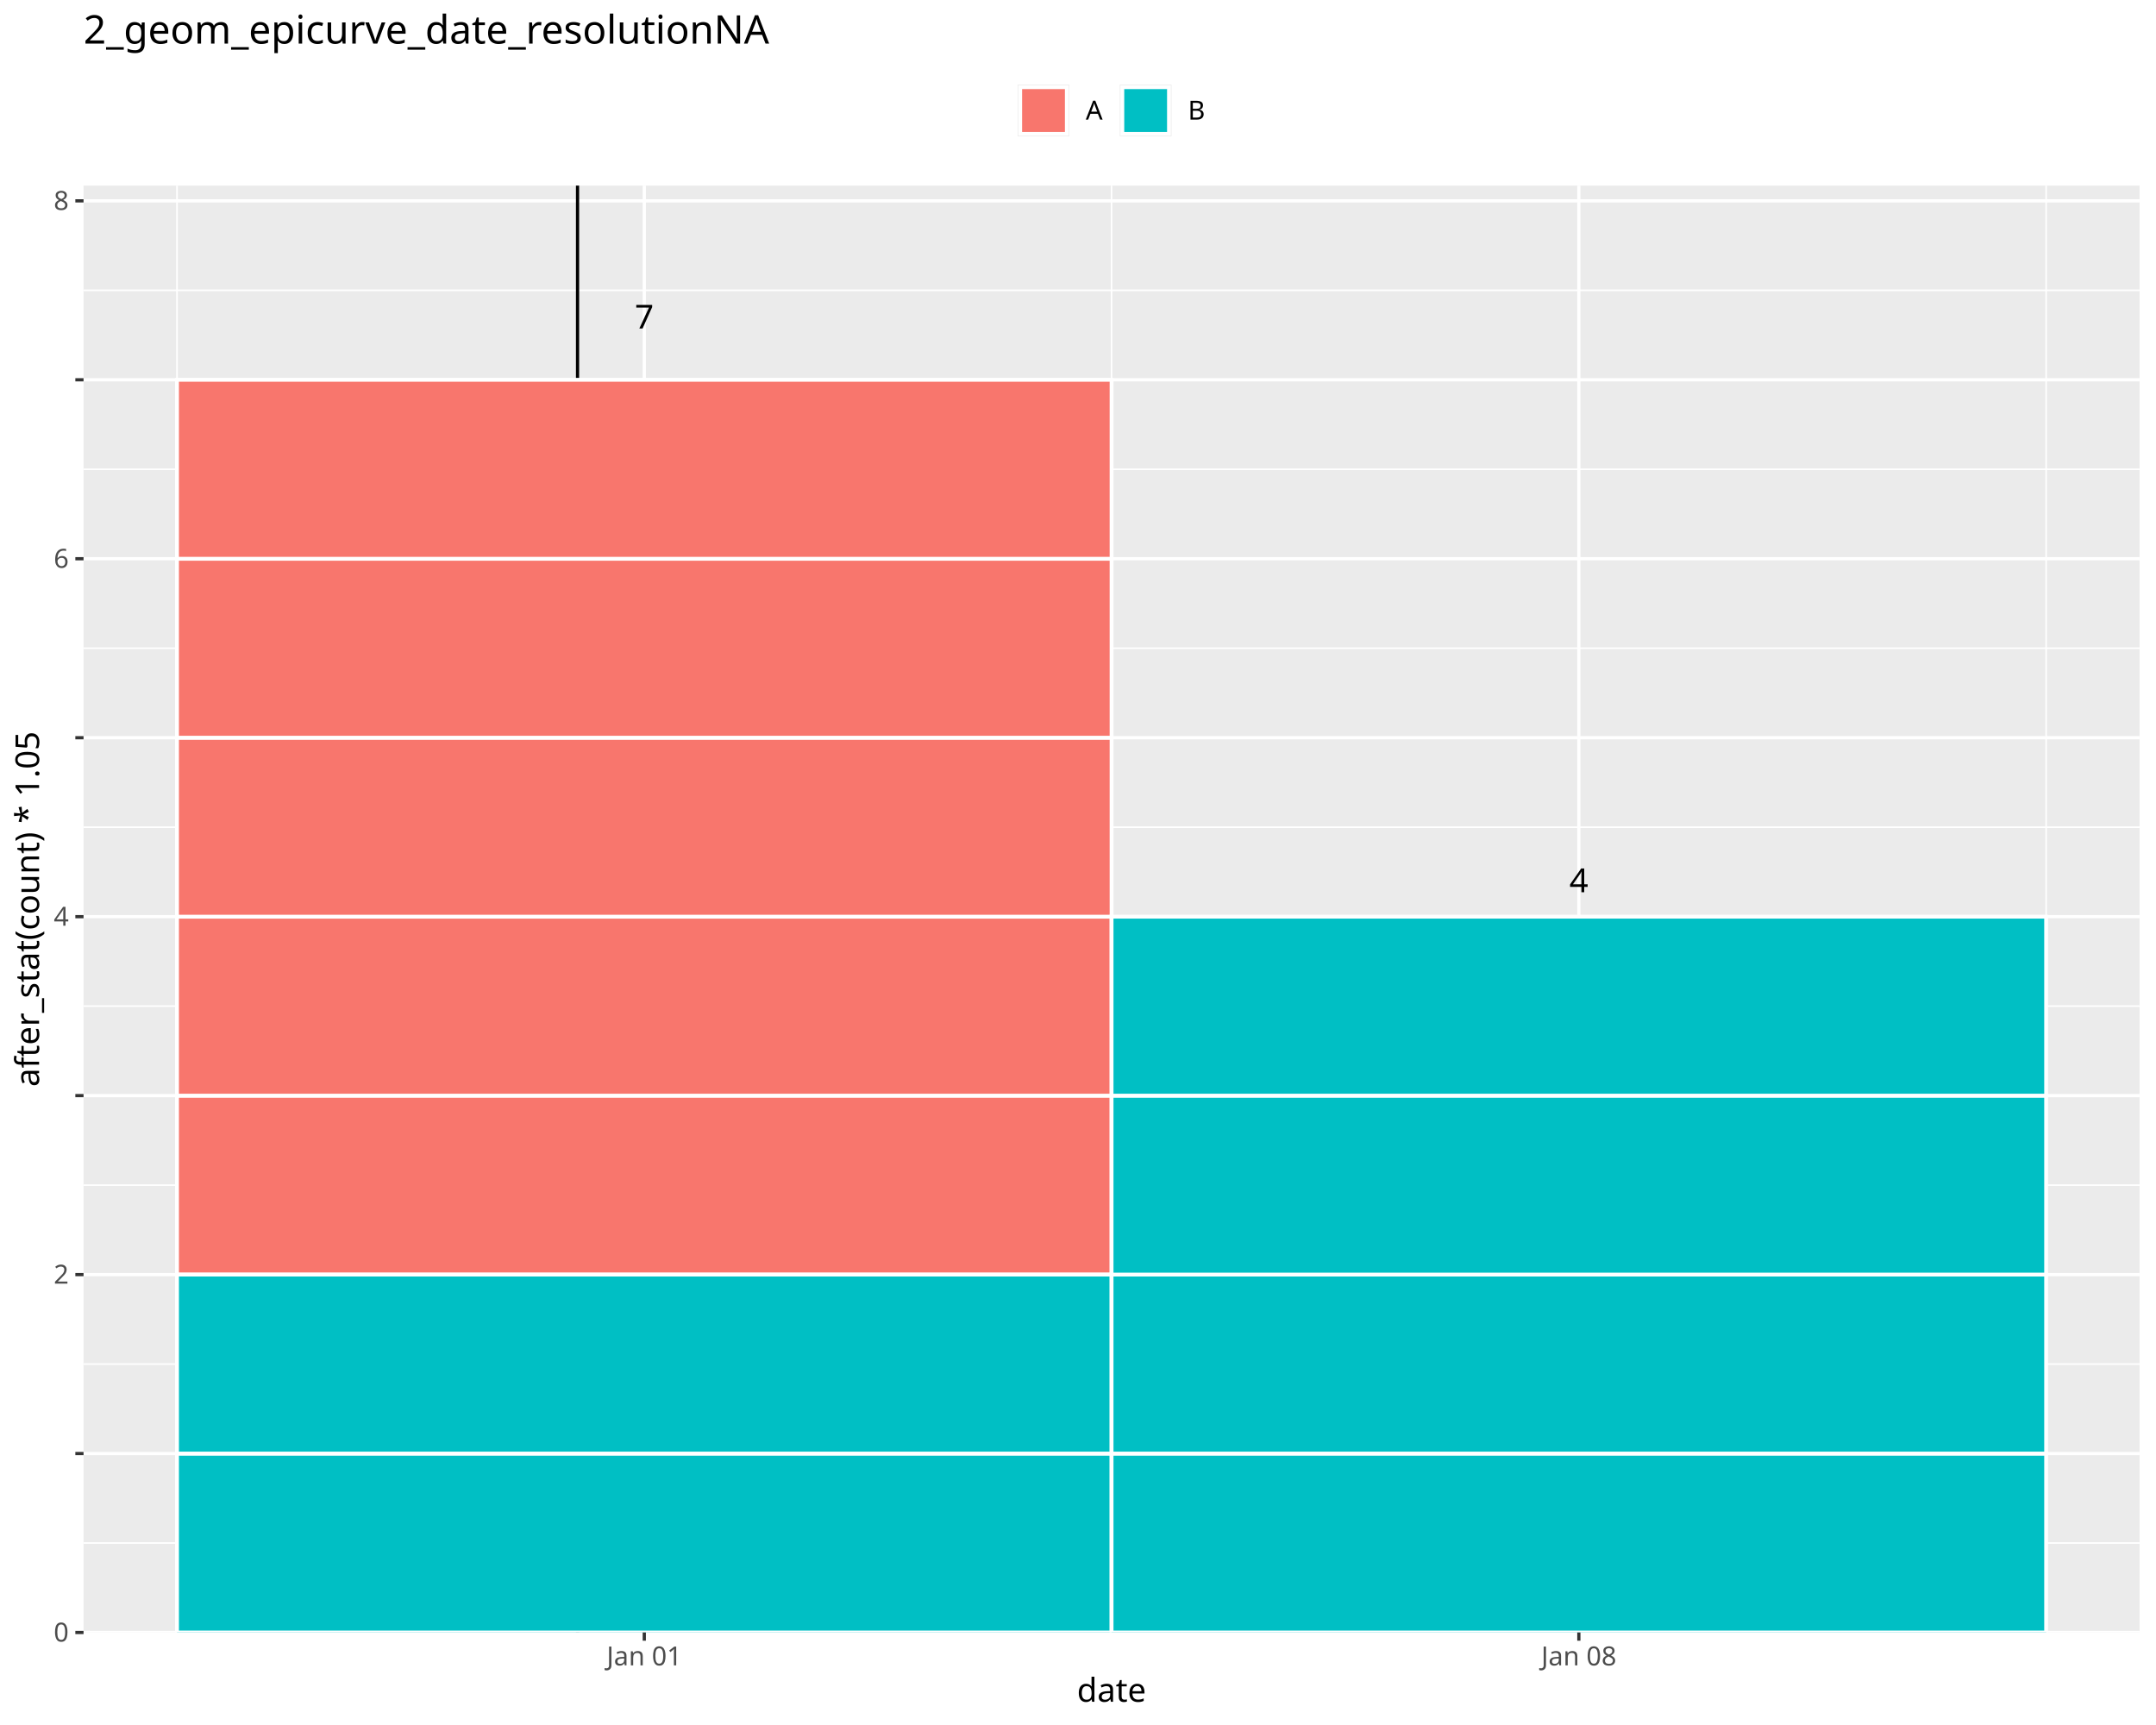
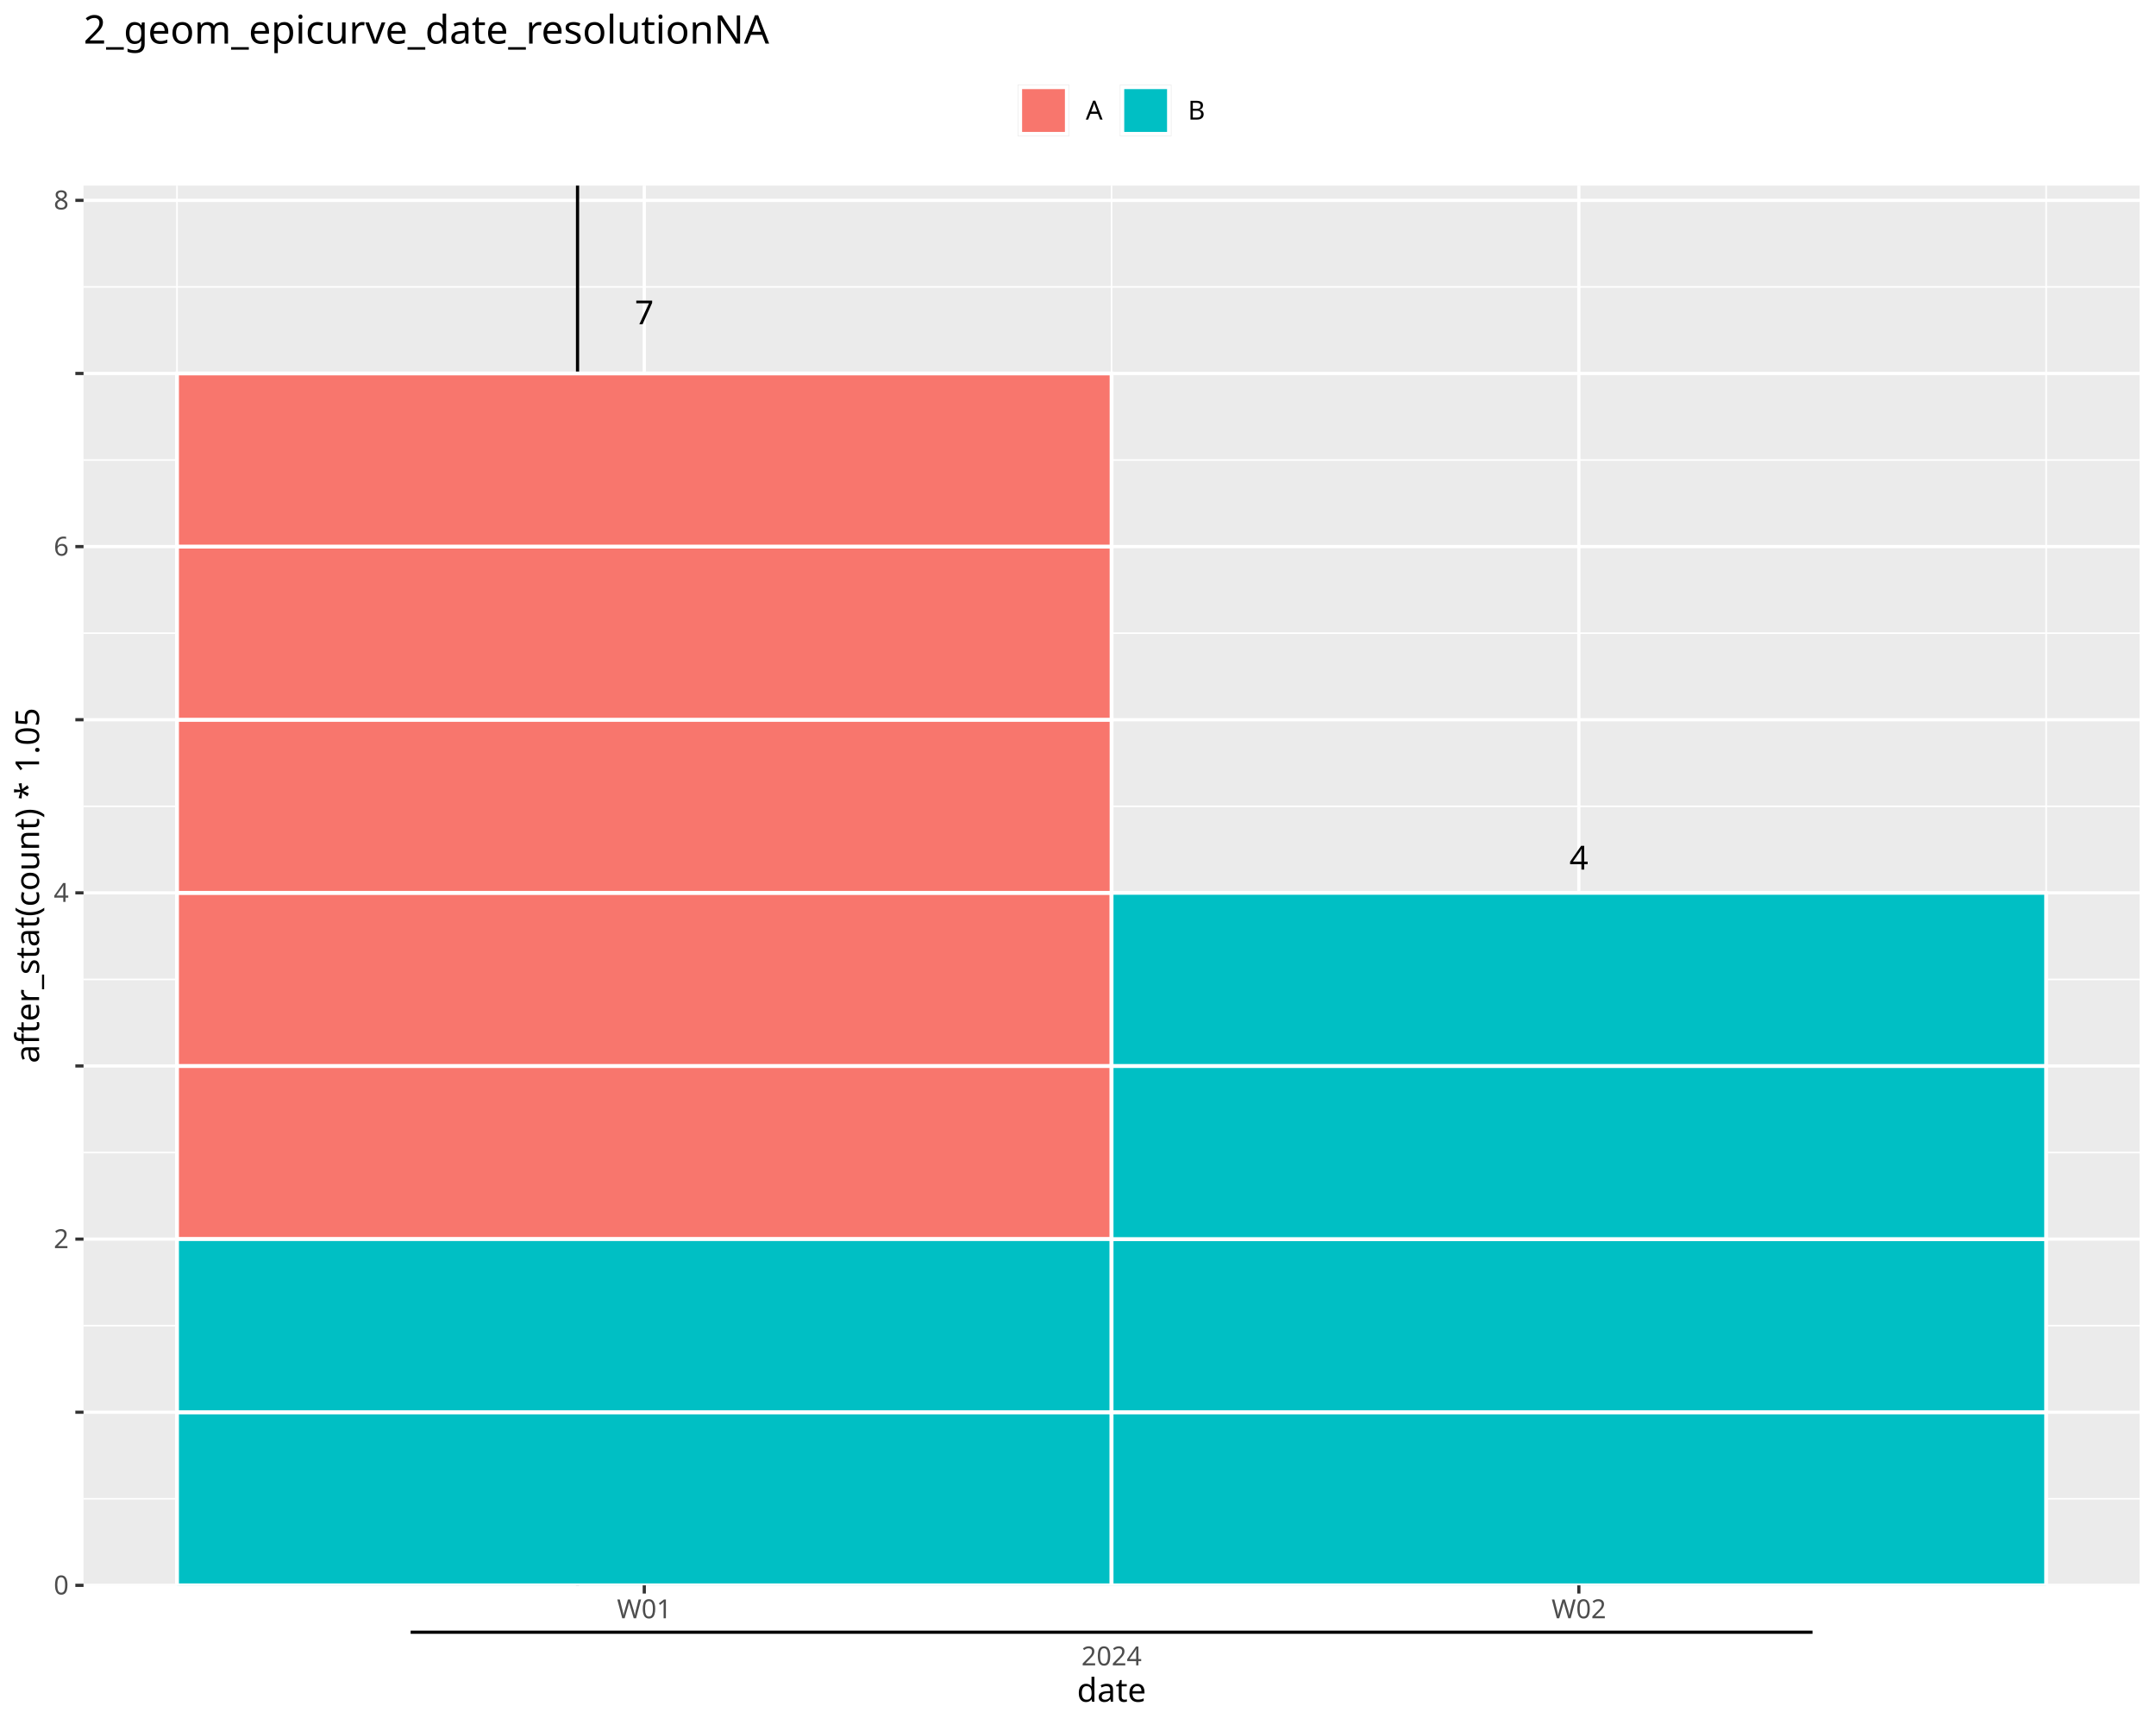
<svg xmlns="http://www.w3.org/2000/svg" class="svglite" data-engine-version="2.0" width="720.00pt" height="576.00pt" viewBox="0 0 720.00 576.00">
  <defs>
    <style type="text/css">
    .svglite line, .svglite polyline, .svglite polygon, .svglite path, .svglite rect, .svglite circle {
      fill: none;
      stroke: #000000;
      stroke-linecap: round;
      stroke-linejoin: round;
      stroke-miterlimit: 10.00;
    }
  </style>
  </defs>
  <rect width="100%" height="100%" style="stroke: none; fill: #FFFFFF;" />
  <defs>
    <clipPath id="cpMC4wMHw3MjAuMDB8MC4wMHw1NzYuMDA=">
      <rect x="0.00" y="0.00" width="720.00" height="576.00" />
    </clipPath>
  </defs>
  <g clip-path="url(#cpMC4wMHw3MjAuMDB8MC4wMHw1NzYuMDA=)">
    <rect x="-0" y="0.00" width="720.00" height="576.00" style="stroke-width: 1.07; stroke: #FFFFFF; fill: #FFFFFF;" />
  </g>
  <defs>
-     <clipPath id="cpMjcuOTB8NzE0LjUyfDYxLjk4fDU0NS4xMQ==">
-       <rect x="27.90" y="61.98" width="686.62" height="483.13" />
+     <clipPath id="cpMjcuOTB8NzE0LjUyfDYxLjk4fDUyOS4zNw==">
+       <rect x="27.90" y="61.98" width="686.62" height="467.39" />
    </clipPath>
  </defs>
-   <g clip-path="url(#cpMjcuOTB8NzE0LjUyfDYxLjk4fDU0NS4xMQ==)">
-     <rect x="27.90" y="61.98" width="686.62" height="483.13" style="stroke-width: 1.07; stroke: none; fill: #EBEBEB;" />
-     <polyline points="27.90,515.23 714.52,515.23 " style="stroke-width: 0.53; stroke: #FFFFFF; stroke-linecap: butt;" />
-     <polyline points="27.90,455.48 714.52,455.48 " style="stroke-width: 0.53; stroke: #FFFFFF; stroke-linecap: butt;" />
-     <polyline points="27.90,395.72 714.52,395.72 " style="stroke-width: 0.53; stroke: #FFFFFF; stroke-linecap: butt;" />
-     <polyline points="27.90,335.96 714.52,335.96 " style="stroke-width: 0.53; stroke: #FFFFFF; stroke-linecap: butt;" />
-     <polyline points="27.90,276.21 714.52,276.21 " style="stroke-width: 0.53; stroke: #FFFFFF; stroke-linecap: butt;" />
-     <polyline points="27.90,216.45 714.52,216.45 " style="stroke-width: 0.53; stroke: #FFFFFF; stroke-linecap: butt;" />
-     <polyline points="27.90,156.70 714.52,156.70 " style="stroke-width: 0.53; stroke: #FFFFFF; stroke-linecap: butt;" />
-     <polyline points="27.90,96.94 714.52,96.94 " style="stroke-width: 0.53; stroke: #FFFFFF; stroke-linecap: butt;" />
-     <polyline points="59.11,545.11 59.11,61.98 " style="stroke-width: 0.53; stroke: #FFFFFF; stroke-linecap: butt;" />
-     <polyline points="371.21,545.11 371.21,61.98 " style="stroke-width: 0.53; stroke: #FFFFFF; stroke-linecap: butt;" />
-     <polyline points="683.31,545.11 683.31,61.98 " style="stroke-width: 0.53; stroke: #FFFFFF; stroke-linecap: butt;" />
-     <polyline points="27.90,545.11 714.52,545.11 " style="stroke-width: 1.07; stroke: #FFFFFF; stroke-linecap: butt;" />
-     <polyline points="27.90,485.36 714.52,485.36 " style="stroke-width: 1.07; stroke: #FFFFFF; stroke-linecap: butt;" />
-     <polyline points="27.90,425.60 714.52,425.60 " style="stroke-width: 1.07; stroke: #FFFFFF; stroke-linecap: butt;" />
-     <polyline points="27.90,365.84 714.52,365.84 " style="stroke-width: 1.07; stroke: #FFFFFF; stroke-linecap: butt;" />
-     <polyline points="27.90,306.09 714.52,306.09 " style="stroke-width: 1.07; stroke: #FFFFFF; stroke-linecap: butt;" />
-     <polyline points="27.90,246.33 714.52,246.33 " style="stroke-width: 1.07; stroke: #FFFFFF; stroke-linecap: butt;" />
-     <polyline points="27.90,186.57 714.52,186.57 " style="stroke-width: 1.07; stroke: #FFFFFF; stroke-linecap: butt;" />
-     <polyline points="27.90,126.82 714.52,126.82 " style="stroke-width: 1.07; stroke: #FFFFFF; stroke-linecap: butt;" />
-     <polyline points="27.90,67.06 714.52,67.06 " style="stroke-width: 1.07; stroke: #FFFFFF; stroke-linecap: butt;" />
-     <polyline points="215.16,545.11 215.16,61.98 " style="stroke-width: 1.07; stroke: #FFFFFF; stroke-linecap: butt;" />
-     <polyline points="527.26,545.11 527.26,61.98 " style="stroke-width: 1.07; stroke: #FFFFFF; stroke-linecap: butt;" />
-     <line x1="192.87" y1="545.11" x2="192.87" y2="61.98" style="stroke-width: 1.07; stroke-linecap: butt;" />
-     <rect x="59.11" y="365.84" width="312.10" height="59.76" style="stroke-width: 1.28; stroke: #FFFFFF; stroke-linecap: butt; stroke-linejoin: miter; fill: #F8766D;" />
-     <rect x="59.11" y="306.09" width="312.10" height="59.76" style="stroke-width: 1.28; stroke: #FFFFFF; stroke-linecap: butt; stroke-linejoin: miter; fill: #F8766D;" />
-     <rect x="59.11" y="246.33" width="312.10" height="59.76" style="stroke-width: 1.28; stroke: #FFFFFF; stroke-linecap: butt; stroke-linejoin: miter; fill: #F8766D;" />
-     <rect x="59.11" y="186.57" width="312.10" height="59.76" style="stroke-width: 1.28; stroke: #FFFFFF; stroke-linecap: butt; stroke-linejoin: miter; fill: #F8766D;" />
-     <rect x="59.11" y="126.82" width="312.10" height="59.76" style="stroke-width: 1.28; stroke: #FFFFFF; stroke-linecap: butt; stroke-linejoin: miter; fill: #F8766D;" />
-     <rect x="59.11" y="485.36" width="312.10" height="59.76" style="stroke-width: 1.28; stroke: #FFFFFF; stroke-linecap: butt; stroke-linejoin: miter; fill: #00BFC4;" />
-     <rect x="59.11" y="425.60" width="312.10" height="59.76" style="stroke-width: 1.28; stroke: #FFFFFF; stroke-linecap: butt; stroke-linejoin: miter; fill: #00BFC4;" />
-     <rect x="371.21" y="485.36" width="312.10" height="59.76" style="stroke-width: 1.28; stroke: #FFFFFF; stroke-linecap: butt; stroke-linejoin: miter; fill: #00BFC4;" />
-     <rect x="371.21" y="425.60" width="312.10" height="59.76" style="stroke-width: 1.28; stroke: #FFFFFF; stroke-linecap: butt; stroke-linejoin: miter; fill: #00BFC4;" />
-     <rect x="371.21" y="365.84" width="312.10" height="59.76" style="stroke-width: 1.28; stroke: #FFFFFF; stroke-linecap: butt; stroke-linejoin: miter; fill: #00BFC4;" />
-     <rect x="371.21" y="306.09" width="312.10" height="59.76" style="stroke-width: 1.28; stroke: #FFFFFF; stroke-linecap: butt; stroke-linejoin: miter; fill: #00BFC4;" />
-     <text x="215.16" y="109.70" text-anchor="middle" style="font-size: 11.04px; font-family: sans;" textLength="6.14px" lengthAdjust="spacingAndGlyphs">7</text>
-     <text x="527.26" y="297.93" text-anchor="middle" style="font-size: 11.04px; font-family: sans;" textLength="6.14px" lengthAdjust="spacingAndGlyphs">4</text>
+   <g clip-path="url(#cpMjcuOTB8NzE0LjUyfDYxLjk4fDUyOS4zNw==)">
+     <rect x="27.90" y="61.98" width="686.62" height="467.39" style="stroke-width: 1.07; stroke: none; fill: #EBEBEB;" />
+     <polyline points="27.90,500.46 714.52,500.46 " style="stroke-width: 0.53; stroke: #FFFFFF; stroke-linecap: butt;" />
+     <polyline points="27.90,442.65 714.52,442.65 " style="stroke-width: 0.53; stroke: #FFFFFF; stroke-linecap: butt;" />
+     <polyline points="27.90,384.85 714.52,384.85 " style="stroke-width: 0.53; stroke: #FFFFFF; stroke-linecap: butt;" />
+     <polyline points="27.90,327.04 714.52,327.04 " style="stroke-width: 0.53; stroke: #FFFFFF; stroke-linecap: butt;" />
+     <polyline points="27.90,269.23 714.52,269.23 " style="stroke-width: 0.53; stroke: #FFFFFF; stroke-linecap: butt;" />
+     <polyline points="27.90,211.42 714.52,211.42 " style="stroke-width: 0.53; stroke: #FFFFFF; stroke-linecap: butt;" />
+     <polyline points="27.90,153.61 714.52,153.61 " style="stroke-width: 0.53; stroke: #FFFFFF; stroke-linecap: butt;" />
+     <polyline points="27.90,95.80 714.52,95.80 " style="stroke-width: 0.53; stroke: #FFFFFF; stroke-linecap: butt;" />
+     <polyline points="59.11,529.37 59.11,61.98 " style="stroke-width: 0.53; stroke: #FFFFFF; stroke-linecap: butt;" />
+     <polyline points="371.21,529.37 371.21,61.98 " style="stroke-width: 0.53; stroke: #FFFFFF; stroke-linecap: butt;" />
+     <polyline points="683.31,529.37 683.31,61.98 " style="stroke-width: 0.53; stroke: #FFFFFF; stroke-linecap: butt;" />
+     <polyline points="27.90,529.37 714.52,529.37 " style="stroke-width: 1.07; stroke: #FFFFFF; stroke-linecap: butt;" />
+     <polyline points="27.90,471.56 714.52,471.56 " style="stroke-width: 1.07; stroke: #FFFFFF; stroke-linecap: butt;" />
+     <polyline points="27.90,413.75 714.52,413.75 " style="stroke-width: 1.07; stroke: #FFFFFF; stroke-linecap: butt;" />
+     <polyline points="27.90,355.94 714.52,355.94 " style="stroke-width: 1.07; stroke: #FFFFFF; stroke-linecap: butt;" />
+     <polyline points="27.90,298.13 714.52,298.13 " style="stroke-width: 1.07; stroke: #FFFFFF; stroke-linecap: butt;" />
+     <polyline points="27.90,240.32 714.52,240.32 " style="stroke-width: 1.07; stroke: #FFFFFF; stroke-linecap: butt;" />
+     <polyline points="27.90,182.51 714.52,182.51 " style="stroke-width: 1.07; stroke: #FFFFFF; stroke-linecap: butt;" />
+     <polyline points="27.90,124.70 714.52,124.70 " style="stroke-width: 1.07; stroke: #FFFFFF; stroke-linecap: butt;" />
+     <polyline points="27.90,66.90 714.52,66.90 " style="stroke-width: 1.07; stroke: #FFFFFF; stroke-linecap: butt;" />
+     <polyline points="215.16,529.37 215.16,61.98 " style="stroke-width: 1.07; stroke: #FFFFFF; stroke-linecap: butt;" />
+     <polyline points="527.26,529.37 527.26,61.98 " style="stroke-width: 1.07; stroke: #FFFFFF; stroke-linecap: butt;" />
+     <line x1="192.87" y1="529.37" x2="192.87" y2="61.98" style="stroke-width: 1.07; stroke-linecap: butt;" />
+     <rect x="59.11" y="355.94" width="312.10" height="57.81" style="stroke-width: 1.28; stroke: #FFFFFF; stroke-linecap: butt; stroke-linejoin: miter; fill: #F8766D;" />
+     <rect x="59.11" y="298.13" width="312.10" height="57.81" style="stroke-width: 1.28; stroke: #FFFFFF; stroke-linecap: butt; stroke-linejoin: miter; fill: #F8766D;" />
+     <rect x="59.11" y="240.32" width="312.10" height="57.81" style="stroke-width: 1.28; stroke: #FFFFFF; stroke-linecap: butt; stroke-linejoin: miter; fill: #F8766D;" />
+     <rect x="59.11" y="182.51" width="312.10" height="57.81" style="stroke-width: 1.28; stroke: #FFFFFF; stroke-linecap: butt; stroke-linejoin: miter; fill: #F8766D;" />
+     <rect x="59.11" y="124.70" width="312.10" height="57.81" style="stroke-width: 1.28; stroke: #FFFFFF; stroke-linecap: butt; stroke-linejoin: miter; fill: #F8766D;" />
+     <rect x="59.11" y="471.56" width="312.10" height="57.81" style="stroke-width: 1.28; stroke: #FFFFFF; stroke-linecap: butt; stroke-linejoin: miter; fill: #00BFC4;" />
+     <rect x="59.11" y="413.75" width="312.10" height="57.81" style="stroke-width: 1.28; stroke: #FFFFFF; stroke-linecap: butt; stroke-linejoin: miter; fill: #00BFC4;" />
+     <rect x="371.21" y="471.56" width="312.10" height="57.81" style="stroke-width: 1.28; stroke: #FFFFFF; stroke-linecap: butt; stroke-linejoin: miter; fill: #00BFC4;" />
+     <rect x="371.21" y="413.75" width="312.10" height="57.81" style="stroke-width: 1.28; stroke: #FFFFFF; stroke-linecap: butt; stroke-linejoin: miter; fill: #00BFC4;" />
+     <rect x="371.21" y="355.94" width="312.10" height="57.81" style="stroke-width: 1.28; stroke: #FFFFFF; stroke-linecap: butt; stroke-linejoin: miter; fill: #00BFC4;" />
+     <rect x="371.21" y="298.13" width="312.10" height="57.81" style="stroke-width: 1.28; stroke: #FFFFFF; stroke-linecap: butt; stroke-linejoin: miter; fill: #00BFC4;" />
+     <text x="215.16" y="108.27" text-anchor="middle" style="font-size: 11.04px; font-family: sans;" textLength="6.14px" lengthAdjust="spacingAndGlyphs">7</text>
+     <text x="527.26" y="290.37" text-anchor="middle" style="font-size: 11.04px; font-family: sans;" textLength="6.14px" lengthAdjust="spacingAndGlyphs">4</text>
  </g>
  <g clip-path="url(#cpMC4wMHw3MjAuMDB8MC4wMHw1NzYuMDA=)">
-     <text x="22.97" y="548.14" text-anchor="end" style="font-size: 8.80px; fill: #4D4D4D; font-family: sans;" textLength="4.89px" lengthAdjust="spacingAndGlyphs">0</text>
-     <text x="22.97" y="428.63" text-anchor="end" style="font-size: 8.80px; fill: #4D4D4D; font-family: sans;" textLength="4.89px" lengthAdjust="spacingAndGlyphs">2</text>
-     <text x="22.97" y="309.11" text-anchor="end" style="font-size: 8.80px; fill: #4D4D4D; font-family: sans;" textLength="4.89px" lengthAdjust="spacingAndGlyphs">4</text>
-     <text x="22.97" y="189.60" text-anchor="end" style="font-size: 8.80px; fill: #4D4D4D; font-family: sans;" textLength="4.89px" lengthAdjust="spacingAndGlyphs">6</text>
-     <text x="22.97" y="70.09" text-anchor="end" style="font-size: 8.80px; fill: #4D4D4D; font-family: sans;" textLength="4.89px" lengthAdjust="spacingAndGlyphs">8</text>
-     <polyline points="25.16,545.11 27.90,545.11 " style="stroke-width: 1.07; stroke: #333333; stroke-linecap: butt;" />
-     <polyline points="25.16,485.36 27.90,485.36 " style="stroke-width: 1.07; stroke: #333333; stroke-linecap: butt;" />
-     <polyline points="25.16,425.60 27.90,425.60 " style="stroke-width: 1.07; stroke: #333333; stroke-linecap: butt;" />
-     <polyline points="25.16,365.84 27.90,365.84 " style="stroke-width: 1.07; stroke: #333333; stroke-linecap: butt;" />
-     <polyline points="25.16,306.09 27.90,306.09 " style="stroke-width: 1.07; stroke: #333333; stroke-linecap: butt;" />
-     <polyline points="25.16,246.33 27.90,246.33 " style="stroke-width: 1.07; stroke: #333333; stroke-linecap: butt;" />
-     <polyline points="25.16,186.57 27.90,186.57 " style="stroke-width: 1.07; stroke: #333333; stroke-linecap: butt;" />
-     <polyline points="25.16,126.82 27.90,126.82 " style="stroke-width: 1.07; stroke: #333333; stroke-linecap: butt;" />
-     <polyline points="25.16,67.06 27.90,67.06 " style="stroke-width: 1.07; stroke: #333333; stroke-linecap: butt;" />
-     <polyline points="215.16,547.85 215.16,545.11 " style="stroke-width: 1.07; stroke: #333333; stroke-linecap: butt;" />
-     <polyline points="527.26,547.85 527.26,545.11 " style="stroke-width: 1.07; stroke: #333333; stroke-linecap: butt;" />
-     <text x="215.16" y="556.10" text-anchor="middle" style="font-size: 8.80px; fill: #4D4D4D; font-family: sans;" textLength="26.43px" lengthAdjust="spacingAndGlyphs">Jan 01</text>
-     <text x="527.26" y="556.10" text-anchor="middle" style="font-size: 8.80px; fill: #4D4D4D; font-family: sans;" textLength="26.43px" lengthAdjust="spacingAndGlyphs">Jan 08</text>
+     <text x="22.97" y="532.40" text-anchor="end" style="font-size: 8.80px; fill: #4D4D4D; font-family: sans;" textLength="4.89px" lengthAdjust="spacingAndGlyphs">0</text>
+     <text x="22.97" y="416.78" text-anchor="end" style="font-size: 8.80px; fill: #4D4D4D; font-family: sans;" textLength="4.89px" lengthAdjust="spacingAndGlyphs">2</text>
+     <text x="22.97" y="301.16" text-anchor="end" style="font-size: 8.80px; fill: #4D4D4D; font-family: sans;" textLength="4.89px" lengthAdjust="spacingAndGlyphs">4</text>
+     <text x="22.97" y="185.54" text-anchor="end" style="font-size: 8.80px; fill: #4D4D4D; font-family: sans;" textLength="4.89px" lengthAdjust="spacingAndGlyphs">6</text>
+     <text x="22.97" y="69.92" text-anchor="end" style="font-size: 8.80px; fill: #4D4D4D; font-family: sans;" textLength="4.89px" lengthAdjust="spacingAndGlyphs">8</text>
+     <polyline points="25.16,529.37 27.90,529.37 " style="stroke-width: 1.07; stroke: #333333; stroke-linecap: butt;" />
+     <polyline points="25.16,471.56 27.90,471.56 " style="stroke-width: 1.07; stroke: #333333; stroke-linecap: butt;" />
+     <polyline points="25.16,413.75 27.90,413.75 " style="stroke-width: 1.07; stroke: #333333; stroke-linecap: butt;" />
+     <polyline points="25.16,355.94 27.90,355.94 " style="stroke-width: 1.07; stroke: #333333; stroke-linecap: butt;" />
+     <polyline points="25.16,298.13 27.90,298.13 " style="stroke-width: 1.07; stroke: #333333; stroke-linecap: butt;" />
+     <polyline points="25.16,240.32 27.90,240.32 " style="stroke-width: 1.07; stroke: #333333; stroke-linecap: butt;" />
+     <polyline points="25.16,182.51 27.90,182.51 " style="stroke-width: 1.07; stroke: #333333; stroke-linecap: butt;" />
+     <polyline points="25.16,124.70 27.90,124.70 " style="stroke-width: 1.07; stroke: #333333; stroke-linecap: butt;" />
+     <polyline points="25.16,66.90 27.90,66.90 " style="stroke-width: 1.07; stroke: #333333; stroke-linecap: butt;" />
+     <polyline points="215.16,532.11 215.16,529.37 " style="stroke-width: 1.07; stroke: #333333; stroke-linecap: butt;" />
+     <polyline points="527.26,532.11 527.26,529.37 " style="stroke-width: 1.07; stroke: #333333; stroke-linecap: butt;" />
+     <text x="215.16" y="540.36" text-anchor="middle" style="font-size: 8.80px; fill: #4D4D4D; font-family: sans;" textLength="18.09px" lengthAdjust="spacingAndGlyphs">W01</text>
+     <text x="527.26" y="540.36" text-anchor="middle" style="font-size: 8.80px; fill: #4D4D4D; font-family: sans;" textLength="18.09px" lengthAdjust="spacingAndGlyphs">W02</text>
+     <polyline points="137.13,545.02 605.29,545.02 " style="stroke-width: 1.07; stroke-linecap: butt;" />
+     <text x="371.21" y="556.10" text-anchor="middle" style="font-size: 8.80px; fill: #4D4D4D; font-family: sans;" textLength="19.58px" lengthAdjust="spacingAndGlyphs">2024</text>
    <text x="371.21" y="568.24" text-anchor="middle" style="font-size: 11.00px; font-family: sans;" textLength="21.41px" lengthAdjust="spacingAndGlyphs">date</text>
-     <text transform="translate(13.05,303.55) rotate(-90)" text-anchor="middle" style="font-size: 11.00px; font-family: sans;" textLength="111.91px" lengthAdjust="spacingAndGlyphs">after_stat(count) * 1.05</text>
+     <text transform="translate(13.05,295.67) rotate(-90)" text-anchor="middle" style="font-size: 11.00px; font-family: sans;" textLength="111.91px" lengthAdjust="spacingAndGlyphs">after_stat(count) * 1.05</text>
    <rect x="334.36" y="22.78" width="73.70" height="28.24" style="stroke-width: 1.07; stroke: none; fill: #FFFFFF;" />
    <rect x="339.84" y="28.26" width="17.28" height="17.28" style="stroke-width: 1.07; stroke: none; fill: #EBEBEB;" />
    <rect x="340.69" y="29.11" width="15.58" height="15.58" style="stroke-width: 1.28; stroke: #FFFFFF; stroke-linecap: butt; stroke-linejoin: miter; fill: #F8766D;" />
    <rect x="373.95" y="28.26" width="17.28" height="17.28" style="stroke-width: 1.07; stroke: none; fill: #EBEBEB;" />
    <rect x="374.80" y="29.11" width="15.58" height="15.58" style="stroke-width: 1.28; stroke: #FFFFFF; stroke-linecap: butt; stroke-linejoin: miter; fill: #00BFC4;" />
    <text x="362.60" y="39.93" style="font-size: 8.80px; font-family: sans;" textLength="5.87px" lengthAdjust="spacingAndGlyphs">A</text>
    <text x="396.71" y="39.93" style="font-size: 8.80px; font-family: sans;" textLength="5.87px" lengthAdjust="spacingAndGlyphs">B</text>
    <text x="27.90" y="14.56" style="font-size: 13.20px; font-family: sans;" textLength="220.91px" lengthAdjust="spacingAndGlyphs">2_geom_epicurve_date_resolutionNA</text>
  </g>
</svg>
